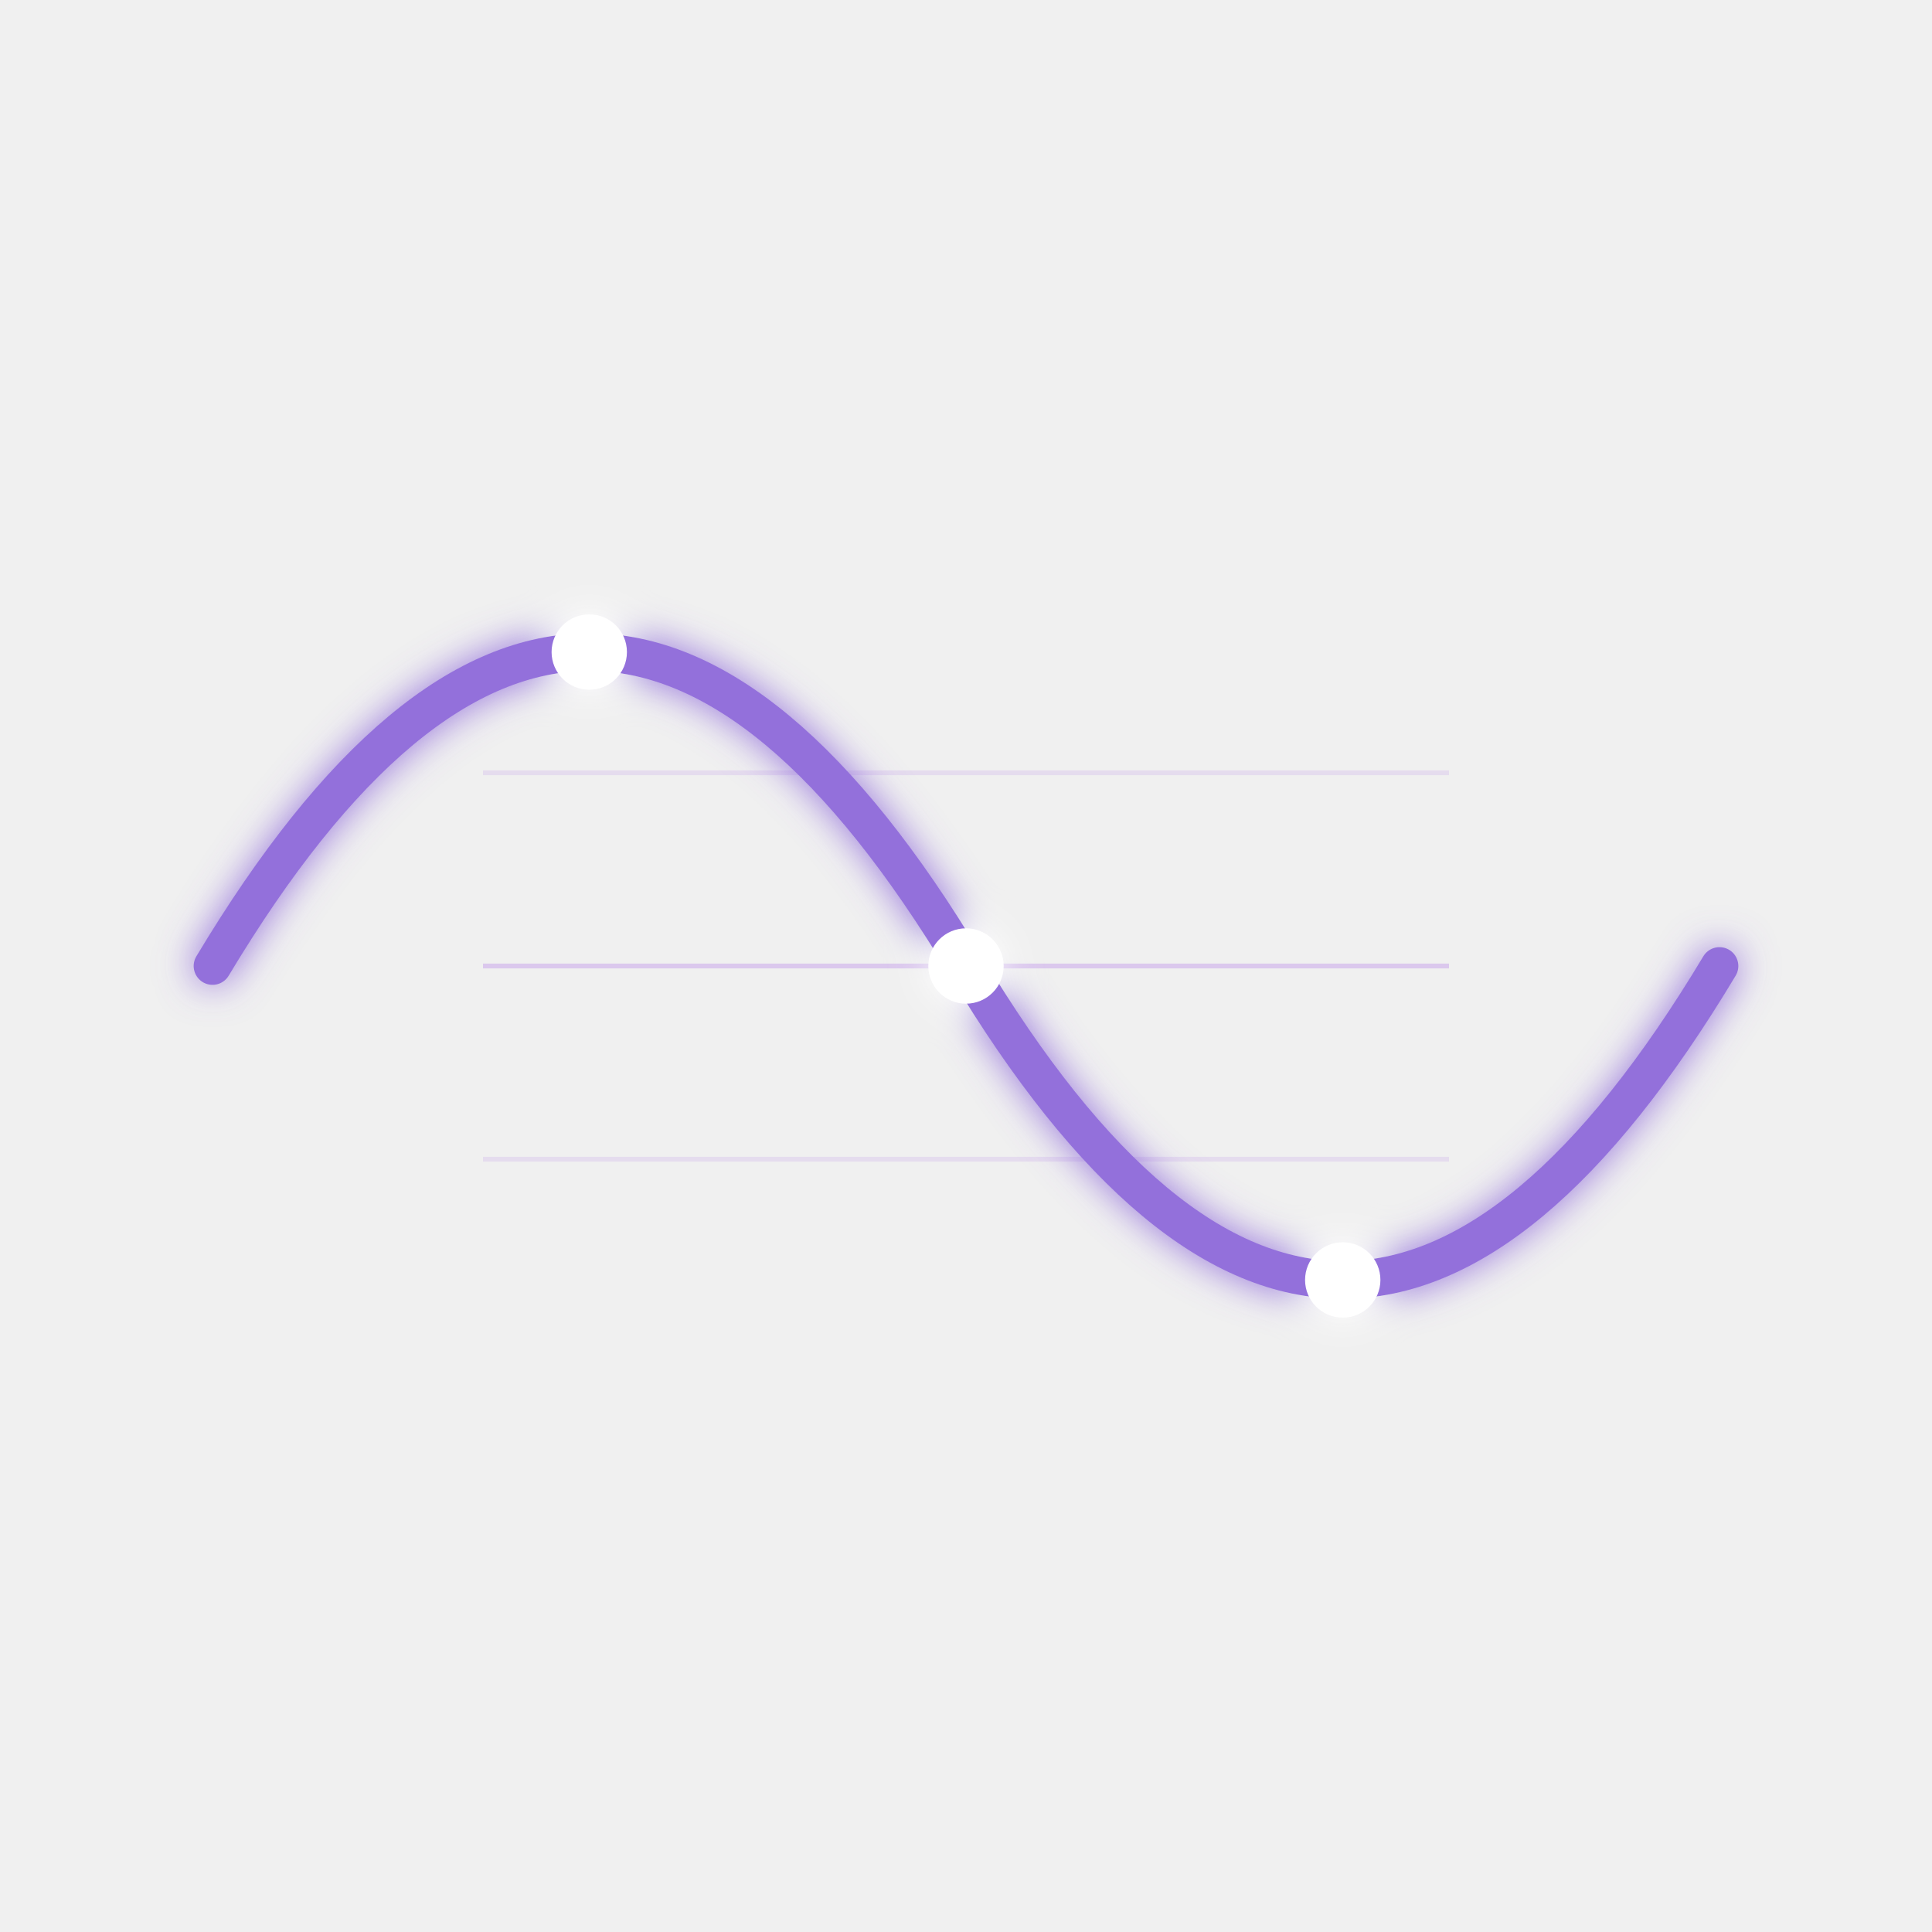
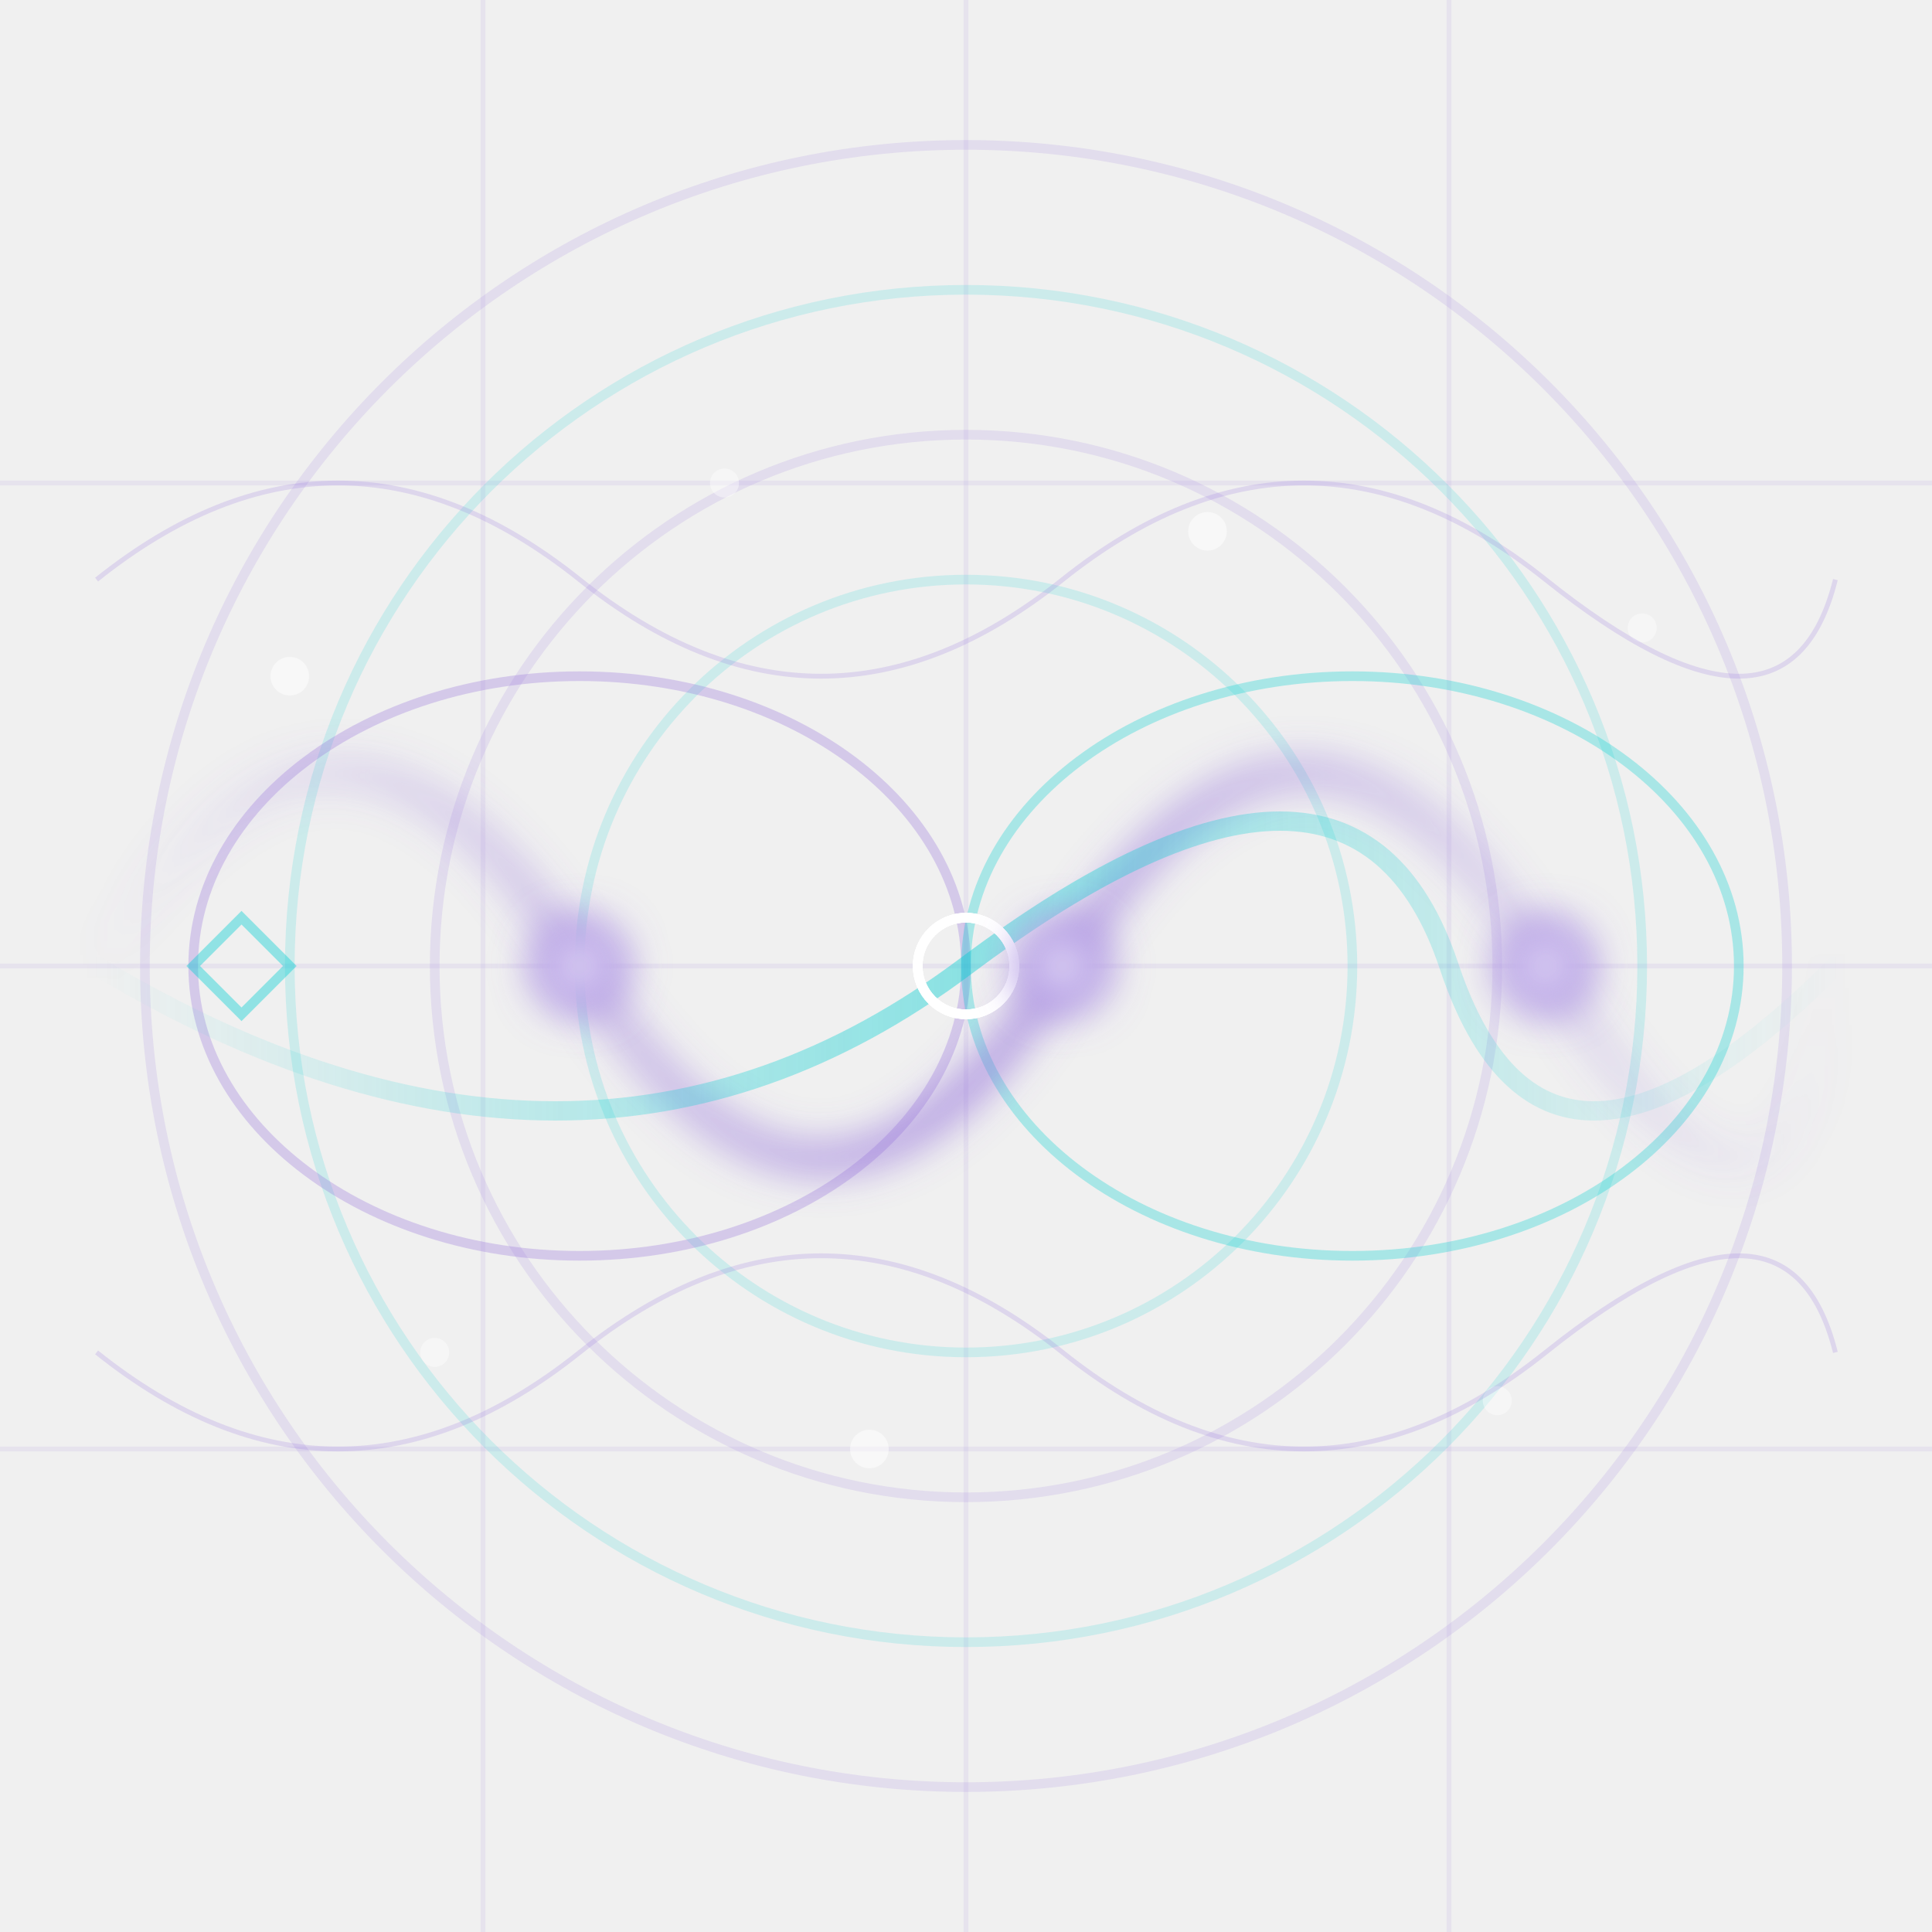
<svg xmlns="http://www.w3.org/2000/svg" width="200" height="200" viewBox="0 0 200 200">
  <defs>
-     <filter id="glow-soft">
-       <feGaussianBlur stdDeviation="1.5" result="blur" />
-       <feComposite in="SourceGraphic" in2="blur" operator="over" />
+     <linearGradient id="waveGrad1" x1="0%" y1="0%" x2="100%" y2="0%">
+       <stop offset="0%" stop-color="#9370DB" stop-opacity="0" />
+       <stop offset="50%" stop-color="#9370DB" stop-opacity="0.8" />
+       <stop offset="100%" stop-color="#9370DB" stop-opacity="0" />
+     </linearGradient>
+     <linearGradient id="waveGrad2" x1="0%" y1="0%" x2="100%" y2="0%">
+       <stop offset="0%" stop-color="#00CED1" stop-opacity="0" />
+       <stop offset="50%" stop-color="#00CED1" stop-opacity="0.6" />
+       <stop offset="100%" stop-color="#00CED1" stop-opacity="0" />
+     </linearGradient>
+     <radialGradient id="nodeGrad" cx="50%" cy="50%" r="50%">
+       <stop offset="0%" stop-color="#ffffff" />
+       <stop offset="100%" stop-color="#9370DB" />
+     </radialGradient>
+     <filter id="glow" x="-50%" y="-50%" width="200%" height="200%">
+       <feGaussianBlur in="SourceGraphic" stdDeviation="2" />
    </filter>
  </defs>
  <style>
-     @keyframes wave-move {
-       0% { transform: translateX(-5px); }
-       50% { transform: translateX(5px); }
-       100% { transform: translateX(-5px); }
+     @keyframes wave1 {
+       0% { d: path('M10,100 Q35,60 60,100 T110,100 T160,100 T190,100'); }
+       50% { d: path('M10,100 Q35,140 60,100 T110,100 T160,100 T190,100'); }
+       100% { d: path('M10,100 Q35,60 60,100 T110,100 T160,100 T190,100'); }
    }
-     @keyframes particle-float {
-       0%, 100% { transform: translateY(0); opacity: 0.8; }
-       50% { transform: translateY(-10px); opacity: 1; }
+     @keyframes wave2 {
+       0% { d: path('M10,100 Q60,130 100,100 T150,100 T190,100'); }
+       50% { d: path('M10,100 Q60,70 100,100 T150,100 T190,100'); }
+       100% { d: path('M10,100 Q60,130 100,100 T150,100 T190,100'); }
    }
-     .wave-path {
-       animation: wave-move 4s infinite ease-in-out;
+     @keyframes ripple {
+       0% { r: 5; opacity: 0.8; }
+       100% { r: 40; opacity: 0; }
    }
-     .particle {
-       animation: particle-float 3s infinite ease-in-out;
+     @keyframes node-pulse {
+       0%, 100% { transform: scale(1); }
+       50% { transform: scale(1.3); }
    }
+     @keyframes float-particle {
+       0%, 100% { transform: translateY(0); opacity: 0.3; }
+       50% { transform: translateY(-15px); opacity: 0.8; }
+     }
+     @keyframes interference {
+       0% { opacity: 0.2; }
+       50% { opacity: 0.6; }
+       100% { opacity: 0.2; }
+     }
+     @keyframes rotate-slow {
+       from { transform: rotate(0deg); }
+       to { transform: rotate(360deg); }
+     }
+ 
+     .wave-primary { animation: wave1 2s ease-in-out infinite; }
+     .wave-secondary { animation: wave2 2.5s ease-in-out infinite; }
+     .ripple { animation: ripple 2s ease-out infinite; }
+     .node { transform-origin: center; animation: node-pulse 1.5s ease-in-out infinite; }
+     .particle { animation: float-particle 3s ease-in-out infinite; }
+     .interference { animation: interference 2s ease-in-out infinite; }
+     .rotate { transform-origin: 100px 100px; animation: rotate-slow 30s linear infinite; }
  </style>
-   <path d="M50 100 H150" stroke="#8A2BE2" stroke-width="0.5" stroke-opacity="0.2" />
-   <path d="M50 120 H150" stroke="#8A2BE2" stroke-width="0.5" stroke-opacity="0.1" />
-   <path d="M50 80 H150" stroke="#8A2BE2" stroke-width="0.5" stroke-opacity="0.1" />
-   <g transform="translate(100, 100) scale(1.3) translate(-100, -100)">
-     <g filter="url(#glow-soft)">
-       <path d="M40 100 Q 70 50 100 100 T 160 100" stroke="#9370DB" stroke-width="3" fill="none" stroke-linecap="round" class="wave-path" />
-       <circle cx="70" cy="75" r="3" fill="#ffffff" class="particle" style="animation-delay: 0s;" />
-       <circle cx="100" cy="100" r="3" fill="#ffffff" class="particle" style="animation-delay: 0.5s;" />
-       <circle cx="130" cy="125" r="3" fill="#ffffff" class="particle" style="animation-delay: 1s;" />
-     </g>
+   <g stroke="#9370DB" stroke-opacity="0.1" stroke-width="0.5">
+     <line x1="0" y1="50" x2="200" y2="50" />
+     <line x1="0" y1="100" x2="200" y2="100" />
+     <line x1="0" y1="150" x2="200" y2="150" />
+     <line x1="50" y1="0" x2="50" y2="200" />
+     <line x1="100" y1="0" x2="100" y2="200" />
+     <line x1="150" y1="0" x2="150" y2="200" />
+   </g>
+   <g class="rotate" opacity="0.15">
+     <circle cx="100" cy="100" r="85" fill="none" stroke="#9370DB" stroke-width="1" />
+     <circle cx="100" cy="100" r="70" fill="none" stroke="#00CED1" stroke-width="1" />
+     <circle cx="100" cy="100" r="55" fill="none" stroke="#9370DB" stroke-width="1" />
+     <circle cx="100" cy="100" r="40" fill="none" stroke="#00CED1" stroke-width="1" />
+   </g>
+   <g class="interference" fill="none" stroke-width="1">
+     <ellipse cx="60" cy="100" rx="40" ry="30" stroke="#9370DB" stroke-opacity="0.3" />
+     <ellipse cx="140" cy="100" rx="40" ry="30" stroke="#00CED1" stroke-opacity="0.3" />
+   </g>
+   <path d="M10,100 Q35,60 60,100 T110,100 T160,100 T190,100" fill="none" stroke="url(#waveGrad1)" stroke-width="3" stroke-linecap="round" filter="url(#glow)">
+     <animate attributeName="d" values="M10,100 Q35,60 60,100 T110,100 T160,100 T190,100;                      M10,100 Q35,140 60,100 T110,100 T160,100 T190,100;                      M10,100 Q35,60 60,100 T110,100 T160,100 T190,100" dur="2s" repeatCount="indefinite" />
+   </path>
+   <path d="M10,100 Q60,130 100,100 T150,100 T190,100" fill="none" stroke="url(#waveGrad2)" stroke-width="2" stroke-linecap="round" opacity="0.7">
+     <animate attributeName="d" values="M10,100 Q60,130 100,100 T150,100 T190,100;                      M10,100 Q60,70 100,100 T150,100 T190,100;                      M10,100 Q60,130 100,100 T150,100 T190,100" dur="2.5s" repeatCount="indefinite" />
+   </path>
+   <circle cx="100" cy="100" r="5" fill="none" stroke="#ffffff" stroke-width="1" class="ripple" />
+   <circle cx="100" cy="100" r="5" fill="none" stroke="#ffffff" stroke-width="1" class="ripple" style="animation-delay: -0.7s" />
+   <circle cx="100" cy="100" r="5" fill="none" stroke="#ffffff" stroke-width="1" class="ripple" style="animation-delay: -1.4s" />
+   <g filter="url(#glow)">
+     <circle cx="60" cy="100" r="5" fill="url(#nodeGrad)" class="node" />
+     <circle cx="110" cy="100" r="5" fill="url(#nodeGrad)" class="node" style="animation-delay: -0.25s" />
+     <circle cx="160" cy="100" r="5" fill="url(#nodeGrad)" class="node" style="animation-delay: -0.5s" />
+   </g>
+   <g fill="#ffffff">
+     <circle cx="30" cy="70" r="2" class="particle" opacity="0.5" />
+     <circle cx="75" cy="50" r="1.5" class="particle" style="animation-delay: -0.5s" opacity="0.4" />
+     <circle cx="125" cy="55" r="2" class="particle" style="animation-delay: -1s" opacity="0.5" />
+     <circle cx="170" cy="65" r="1.5" class="particle" style="animation-delay: -1.5s" opacity="0.4" />
+     <circle cx="45" cy="140" r="1.5" class="particle" style="animation-delay: -2s" opacity="0.4" />
+     <circle cx="90" cy="150" r="2" class="particle" style="animation-delay: -2.5s" opacity="0.5" />
+     <circle cx="155" cy="145" r="1.5" class="particle" style="animation-delay: -0.8s" opacity="0.4" />
+   </g>
+   <g stroke="#9370DB" stroke-width="0.5" opacity="0.2">
+     <path d="M10,60 Q35,40 60,60 T110,60 T160,60 T190,60" fill="none" />
+     <path d="M10,140 Q35,160 60,140 T110,140 T160,140 T190,140" fill="none" />
+   </g>
+   <g stroke="#00CED1" stroke-width="1" fill="none" opacity="0.4">
+     <path d="M20,100 L25,95 L30,100 L25,105 Z">
+       <animateTransform attributeName="transform" type="translate" values="0,0;150,0;0,0" dur="3s" repeatCount="indefinite" />
+     </path>
  </g>
</svg>
